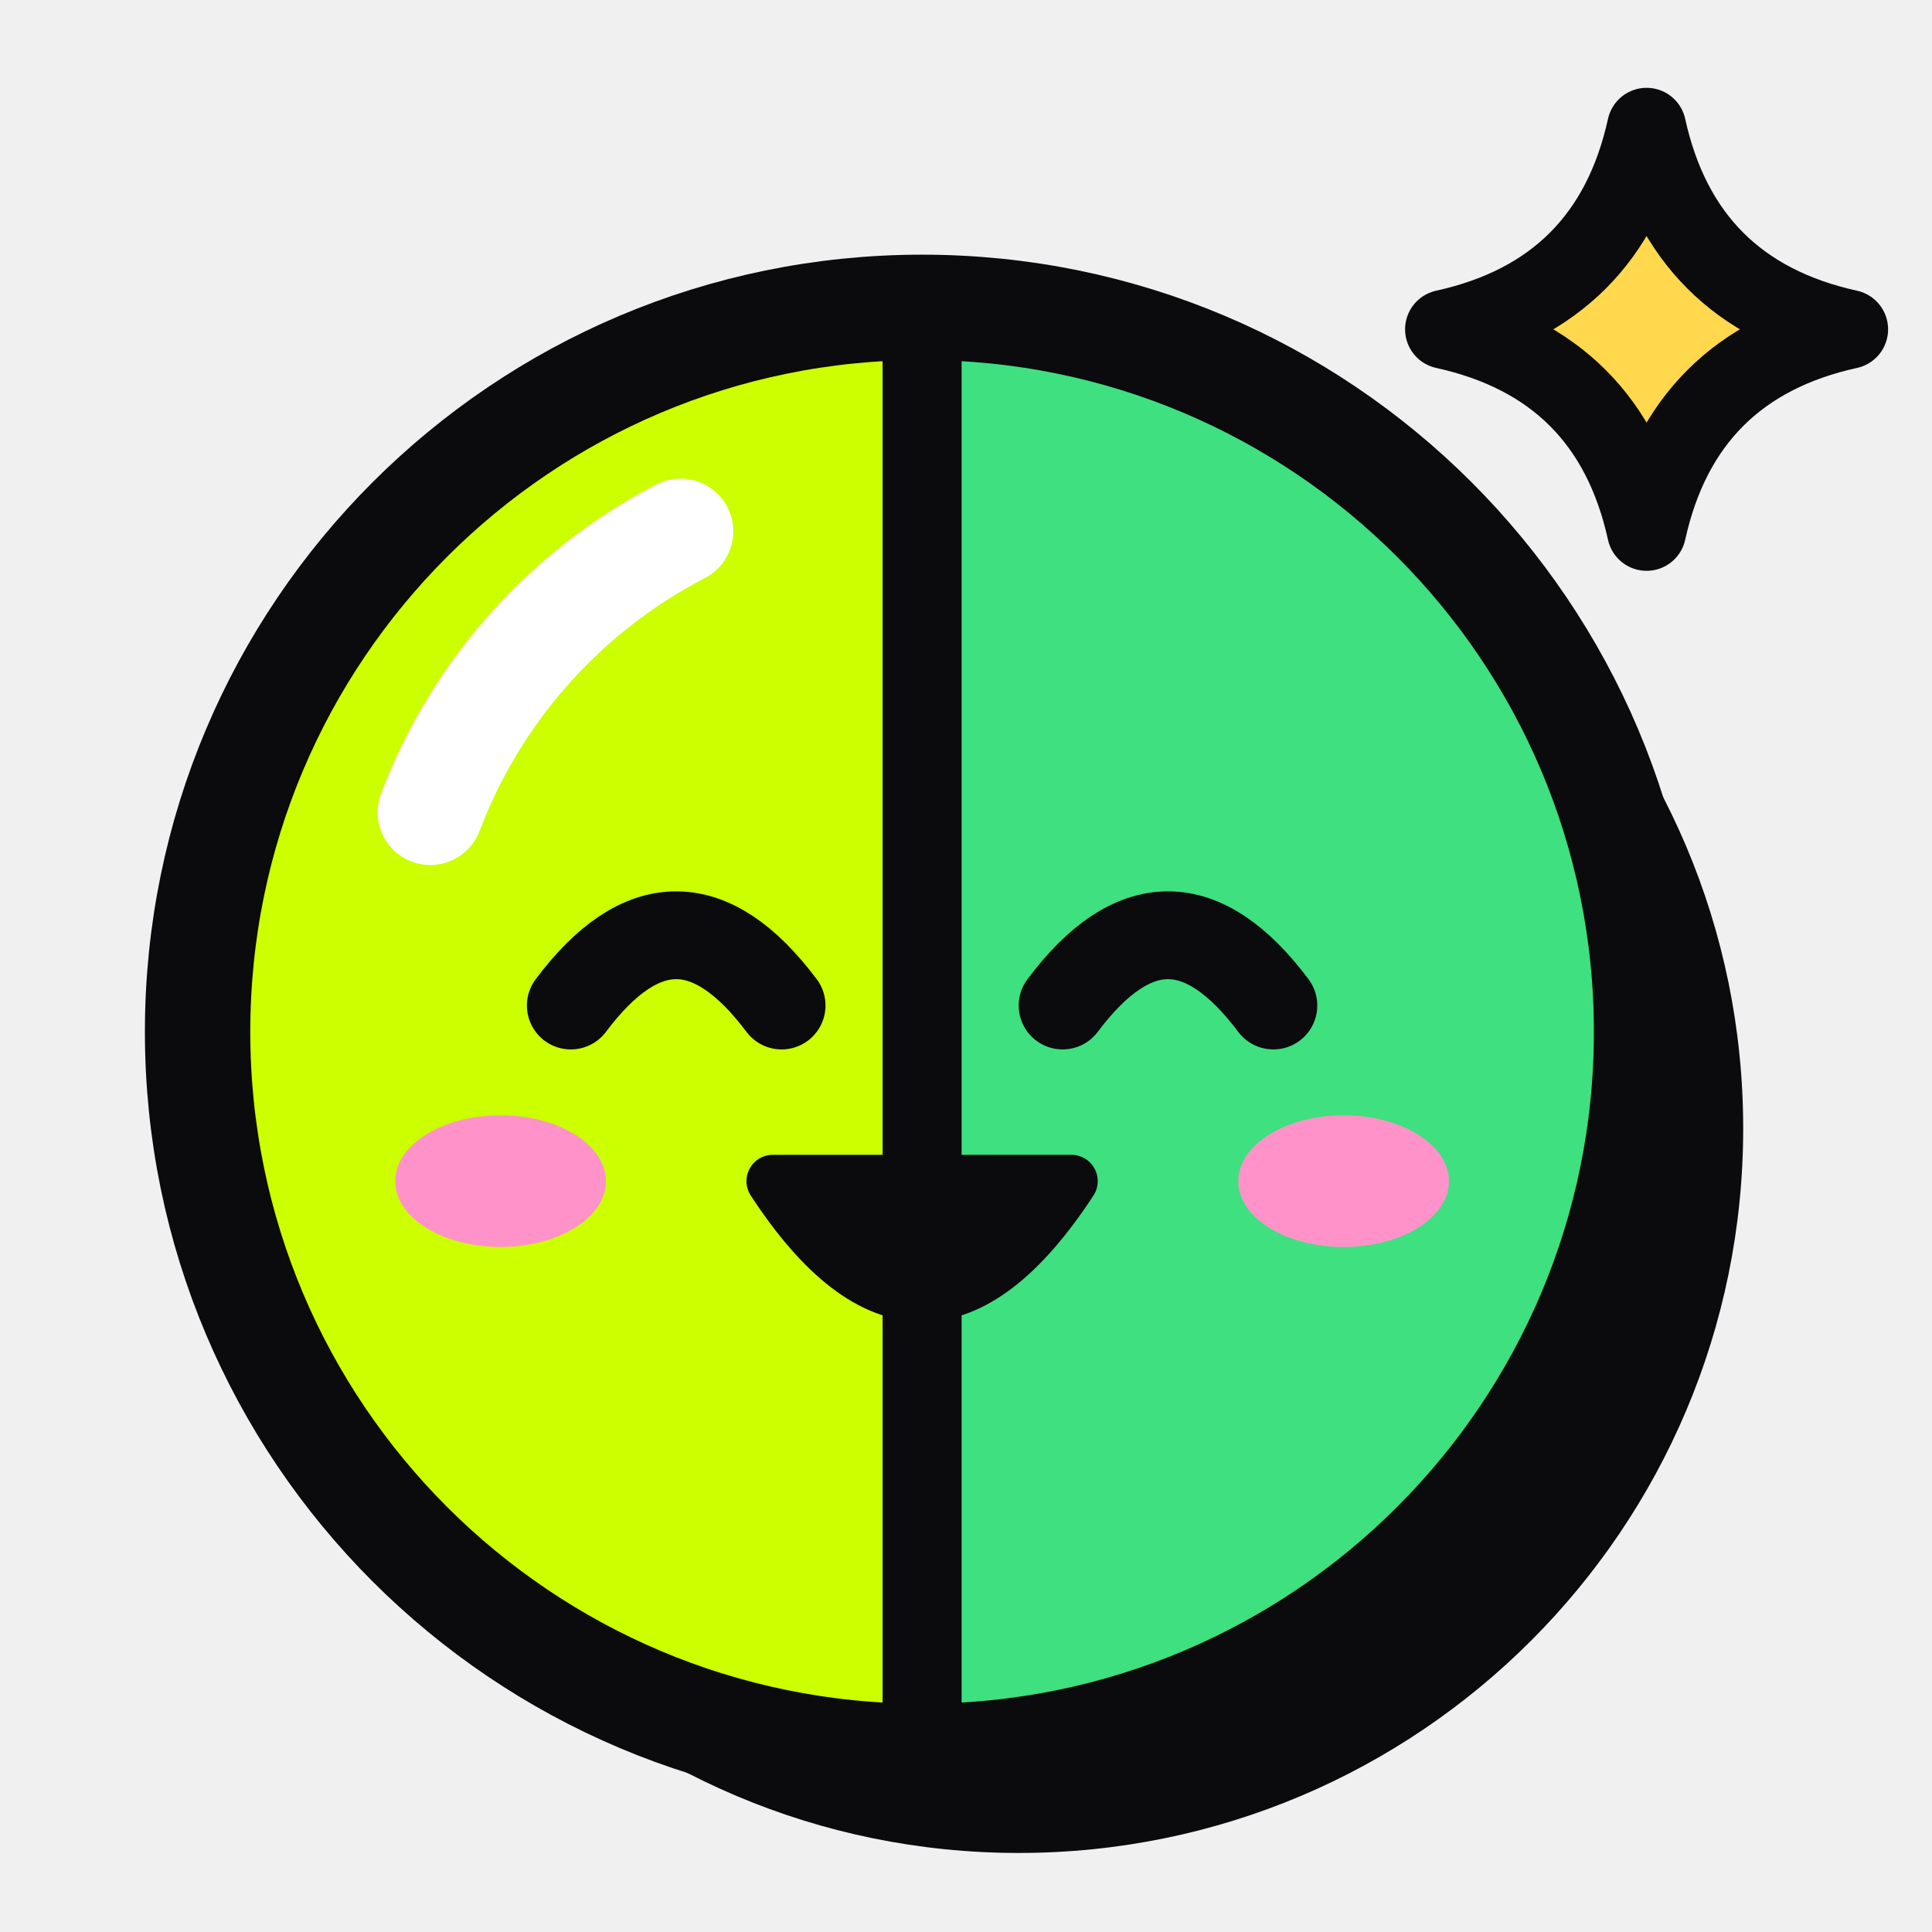
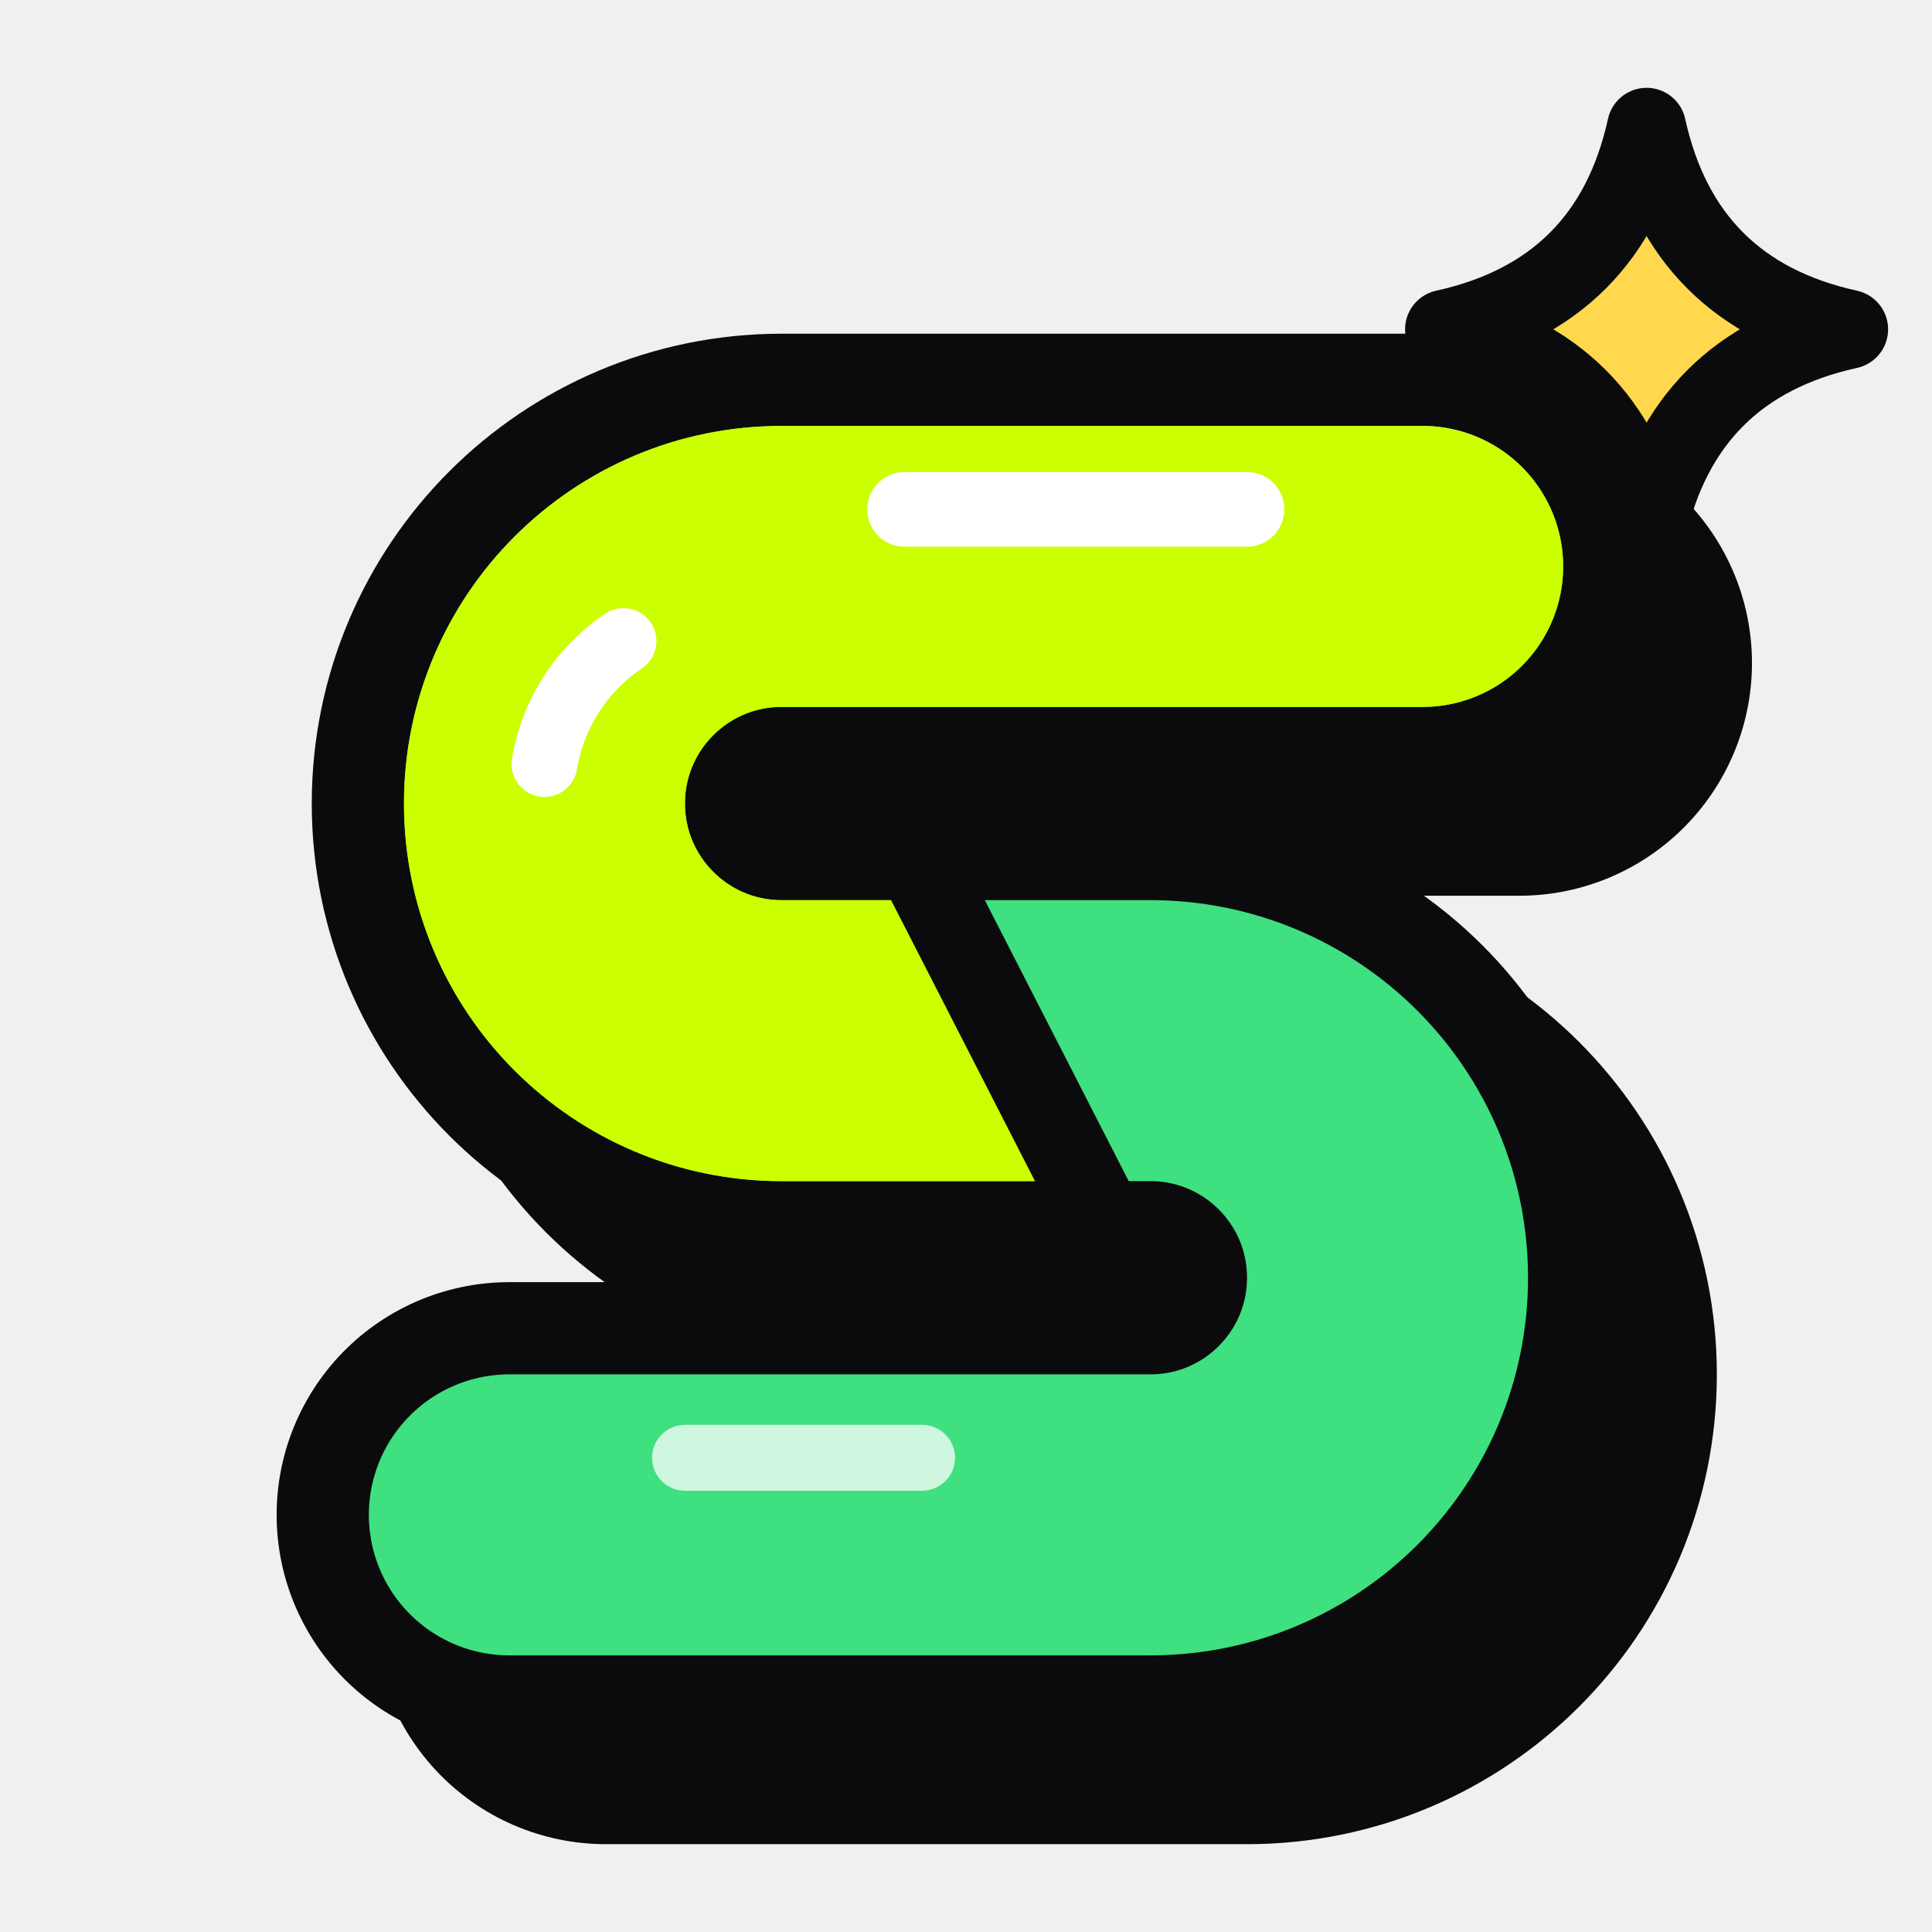
<svg xmlns="http://www.w3.org/2000/svg" width="64" height="64" viewBox="0 0 44 44">
  <g>
-     <circle cx="23.2" cy="25.7" r="16.5" fill="#0b0b0d" />
-     <path d="M21 7A16.5 16.5 0 0 0 21 40Z" fill="#ccff00" />
-     <path d="M21 7A16.5 16.5 0 0 1 21 40Z" fill="#3ee07f" />
-     <path d="M21 7V40" stroke="#0b0b0d" stroke-width="1.8" stroke-linecap="round" stroke-linejoin="round" />
-     <circle cx="21" cy="23.5" r="16.5" fill="none" stroke="#0b0b0d" stroke-width="2.4" stroke-linecap="round" stroke-linejoin="round" />
-     <path d="M9.8 18.5A12 12 0 0 1 15.5 12.1" fill="none" stroke="#ffffff" stroke-width="2.4" stroke-linecap="round" />
-     <ellipse cx="11.4" cy="26.9" rx="2.4" ry="1.5" fill="#ff93c9" />
-     <ellipse cx="30.6" cy="26.9" rx="2.4" ry="1.5" fill="#ff93c9" />
-     <path d="M13 22.9Q15.4 19.7 17.8 22.9" fill="none" stroke="#0b0b0d" stroke-width="2" stroke-linecap="round" stroke-linejoin="round" />
-     <path d="M24.2 22.9Q26.6 19.7 29 22.9" fill="none" stroke="#0b0b0d" stroke-width="2" stroke-linecap="round" stroke-linejoin="round" />
-     <path d="M17.6 26.9Q21 32.1 24.4 26.9Z" fill="#0b0b0d" stroke="#0b0b0d" stroke-width="1.2" stroke-linejoin="round" />
+     <defs>
+       <clipPath id="R1t">
+         <path d="M-5 -5H49V18.3H20.23L25.77 29.1H-5Z" />
+       </clipPath>
+     </defs>
+     <path d="M32.4 12.9H17.8a5.4 5.4 0 0 0 0 10.8h8.4a5.4 5.4 0 0 1 0 10.8H11.6" fill="none" stroke-linecap="round" stroke-linejoin="round" stroke="#0b0b0d" stroke-width="10.6" transform="translate(2.2 2.2)" />
+     <path d="M32.4 12.9H17.8a5.4 5.4 0 0 0 0 10.8h8.4a5.4 5.4 0 0 1 0 10.8H11.6" fill="none" stroke-linecap="round" stroke-linejoin="round" stroke="#0b0b0d" stroke-width="10.6" />
+     <path d="M32.4 12.9H17.8a5.4 5.4 0 0 0 0 10.8h8.4a5.4 5.4 0 0 1 0 10.8H11.6" fill="none" stroke-linecap="round" stroke-linejoin="round" stroke="#3ee07f" stroke-width="6.4" />
+     <path d="M32.4 12.9H17.8a5.4 5.4 0 0 0 0 10.8h8.4a5.4 5.4 0 0 1 0 10.8H11.6" fill="none" stroke-linecap="round" stroke-linejoin="round" stroke="#ccff00" stroke-width="6.4" clip-path="url(#R1t)" />
+     <path d="M20.90 19.6L25.10 27.8" fill="none" stroke-linecap="round" stroke-linejoin="round" stroke="#0b0b0d" stroke-width="1.9" />
+     <path d="M20.6 11.6H28.4" fill="none" stroke-linecap="round" stroke-linejoin="round" stroke="#ffffff" stroke-width="1.7" />
+     <path d="M12.4 17.4A4.2 4.2 0 0 1 14.2 14.6" fill="none" stroke-linecap="round" stroke-linejoin="round" stroke="#ffffff" stroke-width="1.5" />
+     <path d="M15.6 33.2H21" fill="none" stroke-linecap="round" stroke-linejoin="round" stroke="#ffffff" stroke-width="1.5" opacity="0.75" />
  </g>
  <path d="M37.5 2.9Q38.33 6.67 42.1 7.5Q38.33 8.33 37.5 12.1Q36.67 8.33 32.9 7.5Q36.67 6.67 37.5 2.9Z" fill="#ffd84d" stroke="#0b0b0d" stroke-width="1.8" stroke-linejoin="round" />
</svg>
